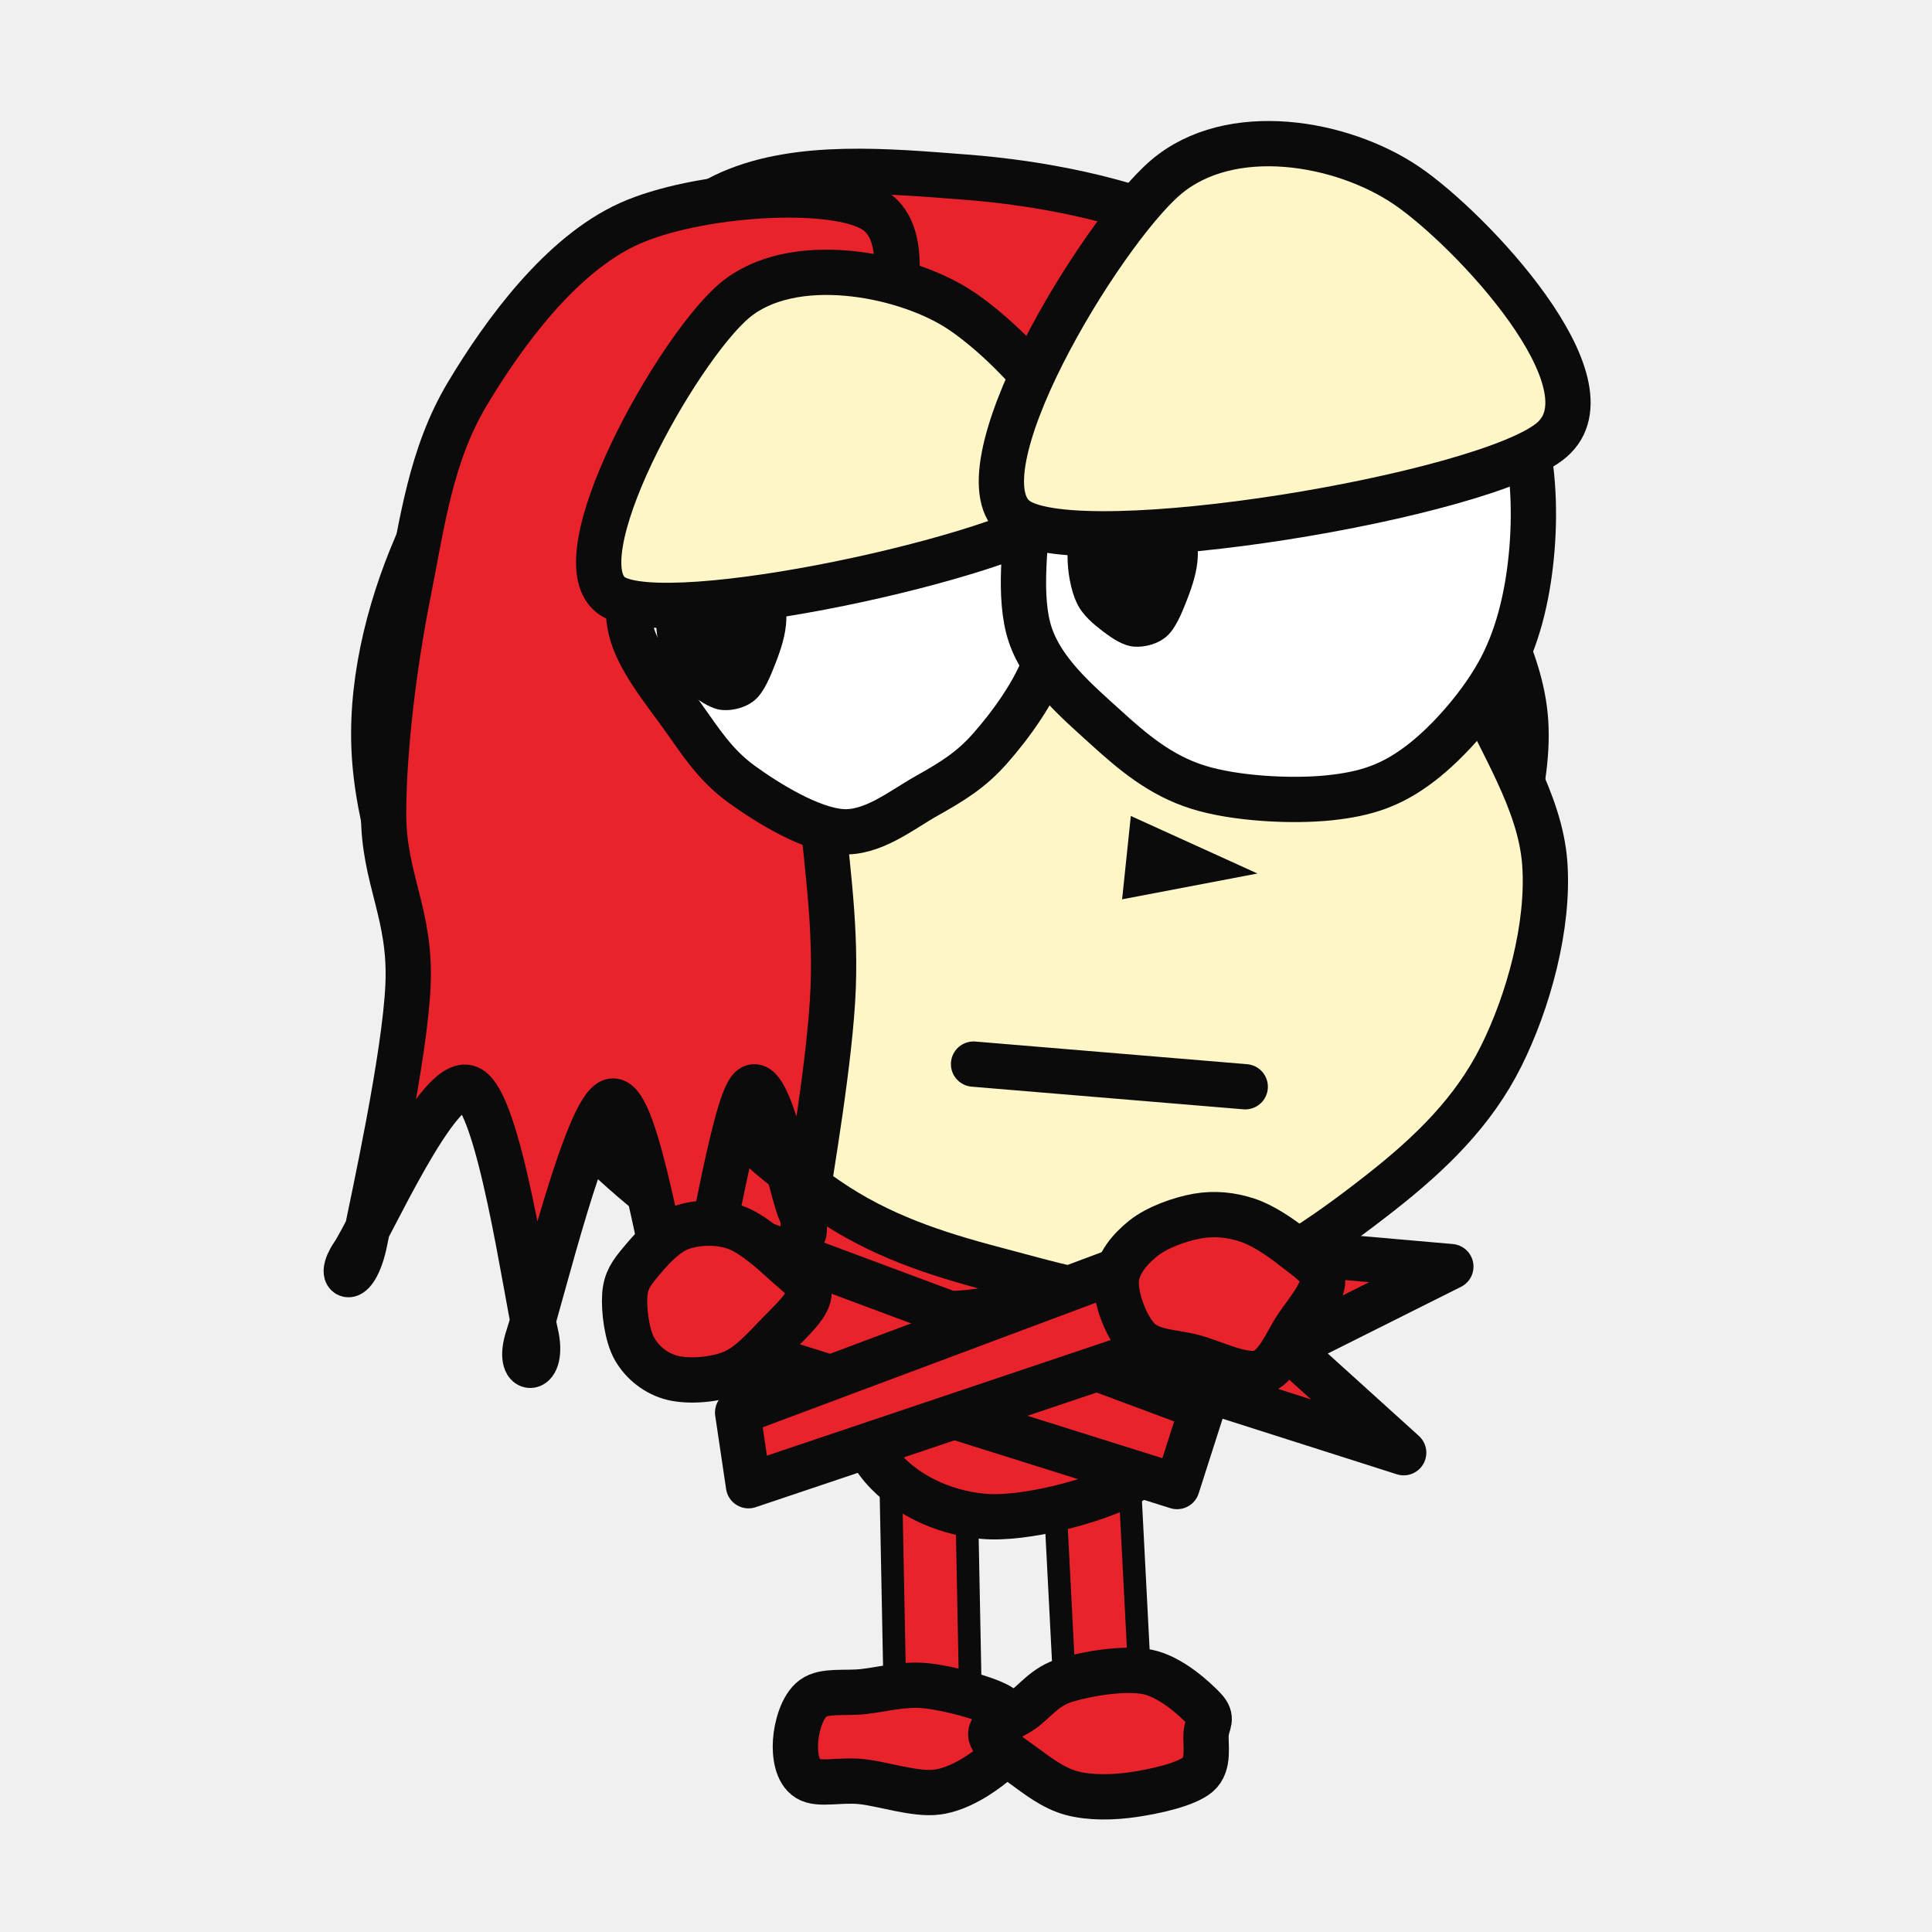
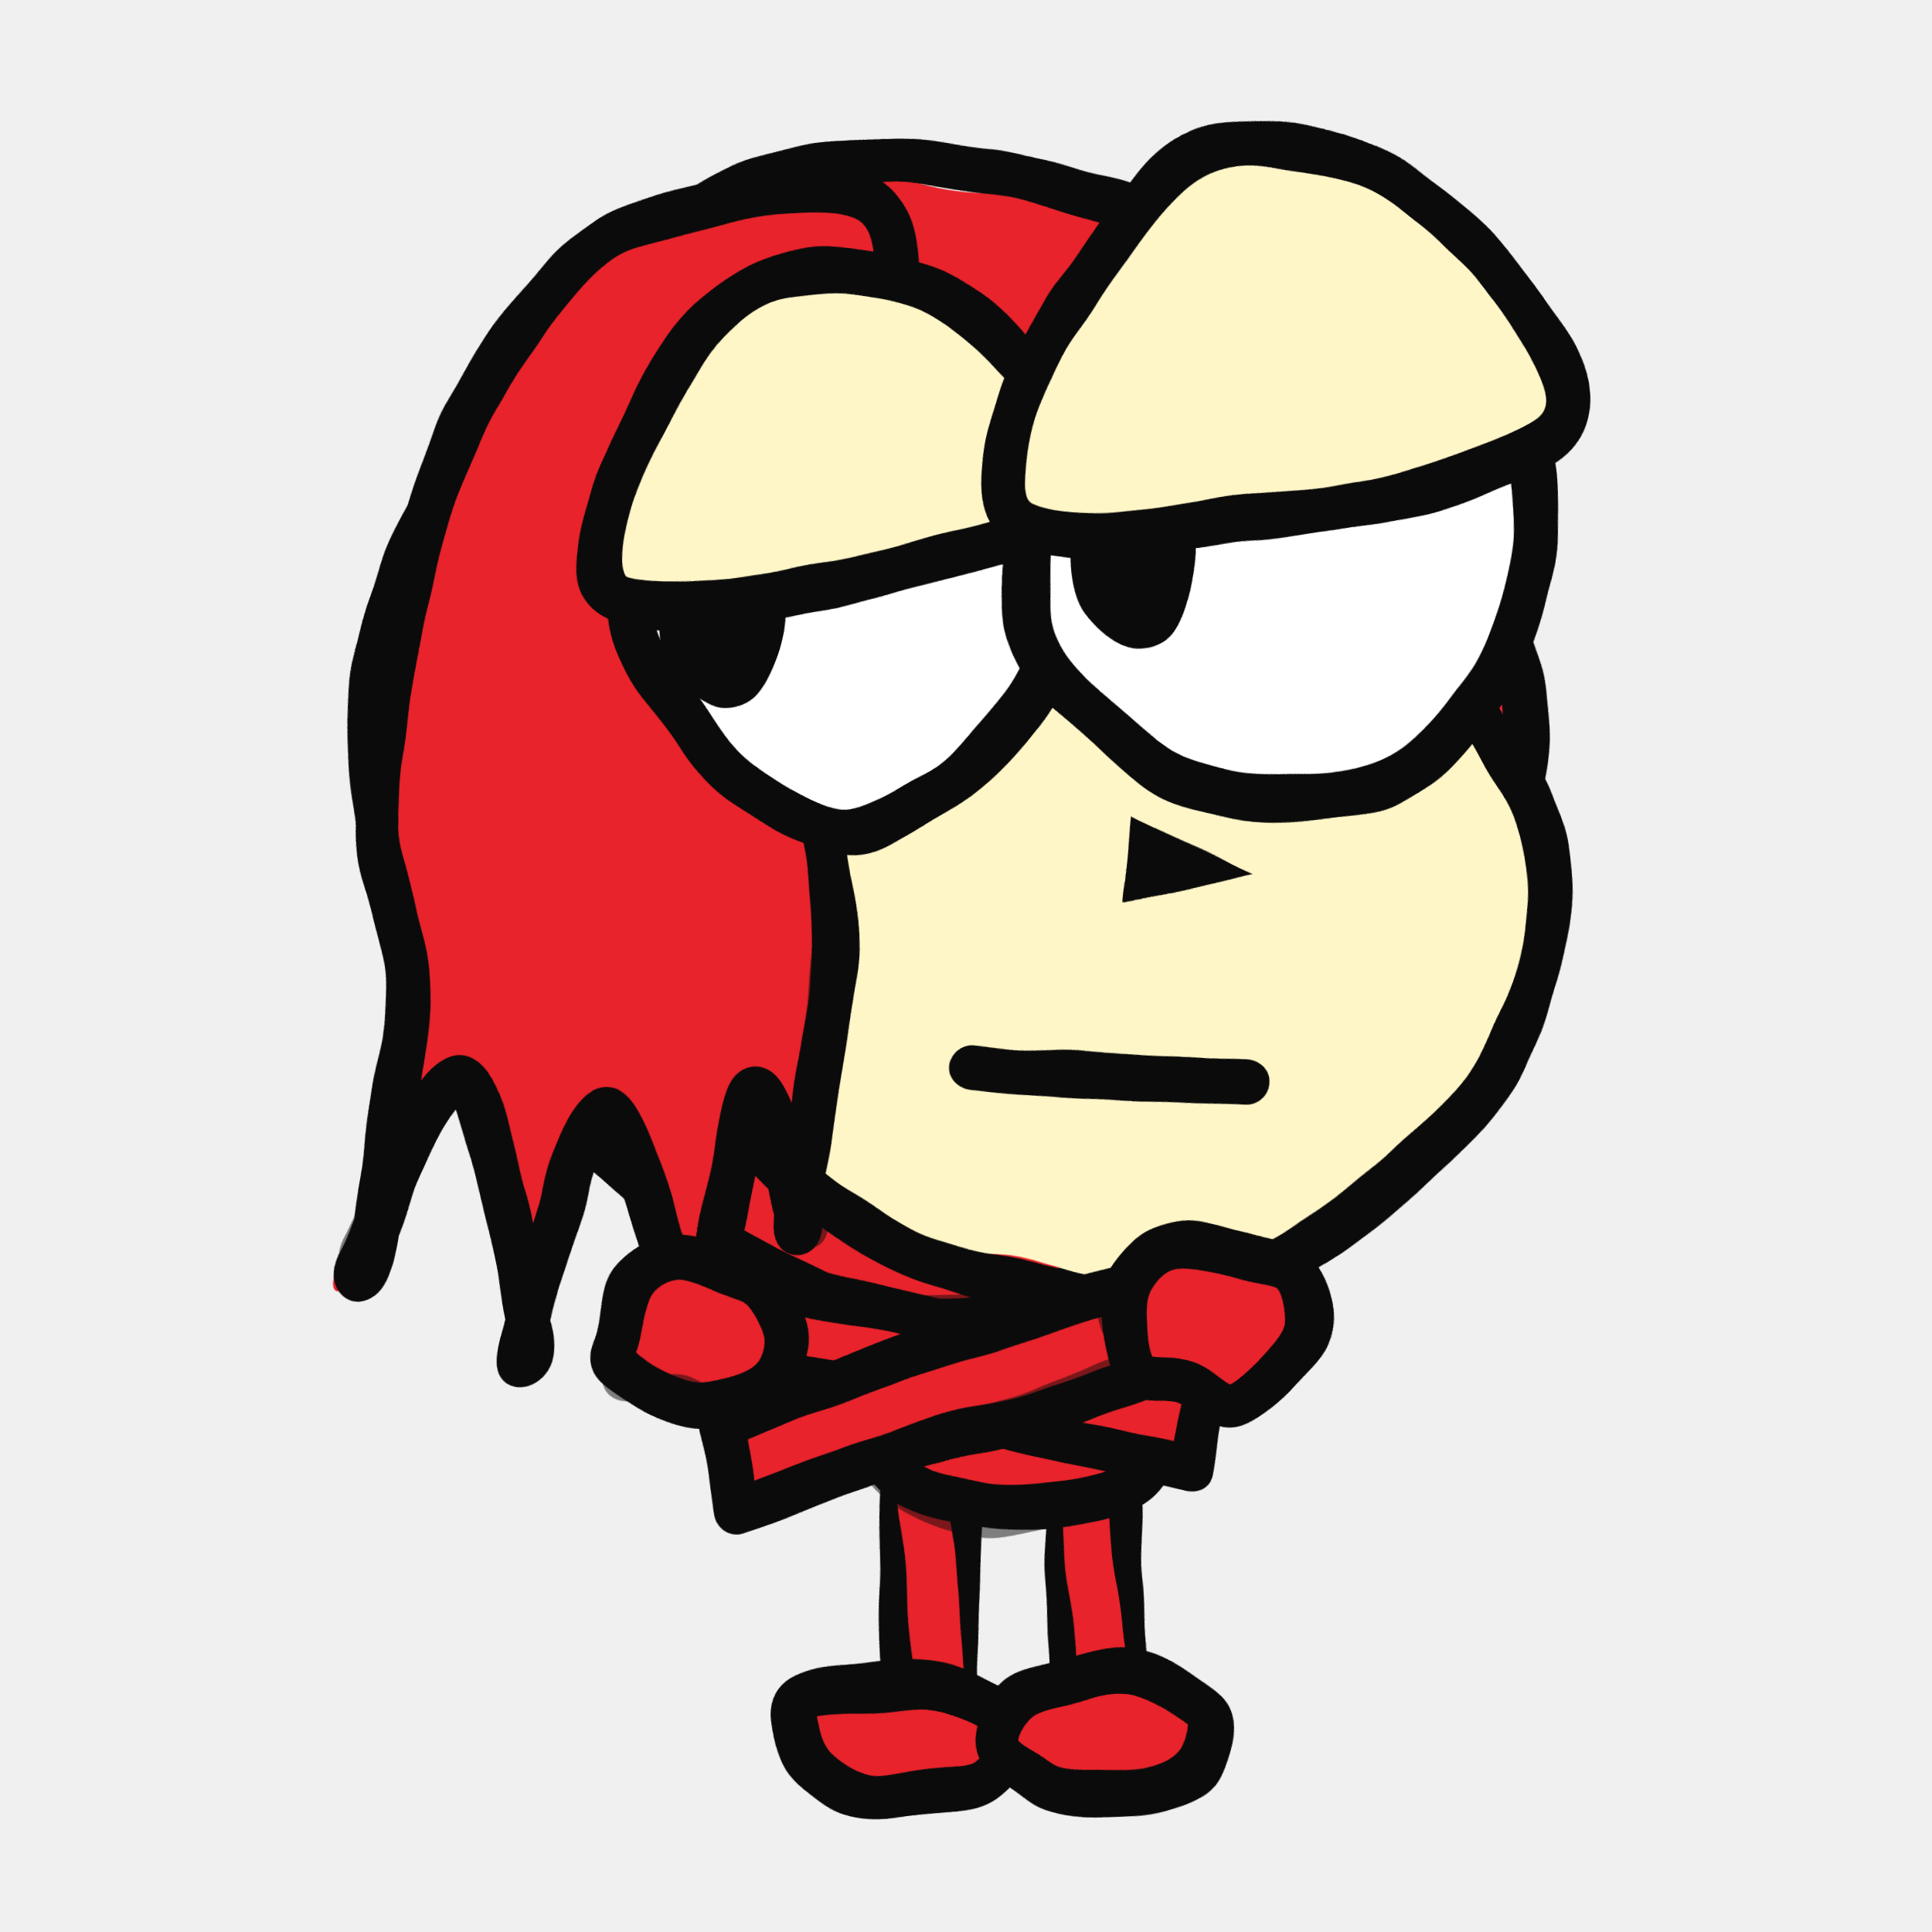
<svg xmlns="http://www.w3.org/2000/svg" width="512" height="512" viewBox="0 0 512 512">
-   <path d="M246.03,390.88L247.23,452.33" fill="none" stroke="#0B0B0B" stroke-width="26" stroke-linejoin="round" stroke-linecap="round" />
-   <path d="M246.03,390.88L247.23,452.33" fill="none" stroke="#E8232B" stroke-width="14" stroke-linejoin="round" stroke-linecap="round" />
-   <path d="M289.24,390.55L292.44,452.52" fill="none" stroke="#0B0B0B" stroke-width="26" stroke-linejoin="round" stroke-linecap="round" />
-   <path d="M289.24,390.55L292.44,452.52" fill="none" stroke="#E8232B" stroke-width="14" stroke-linejoin="round" stroke-linecap="round" />
-   <path d="M267.5,459.34C267.25,461.92 266.44,464.93 263.25,467.53C260.07,470.12 254.21,474.15 248.38,474.92C242.55,475.69 234,472.73 228.28,472.14C222.57,471.54 217,473.17 214.09,471.38C211.18,469.59 210.59,464.96 210.83,461.41C211.06,457.85 212.49,452.23 215.5,450.05C218.5,447.86 223.86,448.83 228.85,448.28C233.84,447.73 239.47,446.12 245.45,446.75C251.42,447.38 261.04,449.95 264.72,452.05C268.39,454.15 267.74,456.76 267.5,459.34Z" fill="#E8232B" stroke="#0B0B0B" stroke-width="12" stroke-linejoin="round" stroke-linecap="round" />
-   <path d="M319.64,459.4C319.38,462.32 320.65,467.59 317.45,470.29C314.24,472.98 305.98,474.76 300.41,475.58C294.84,476.4 288.88,476.48 284.03,475.21C279.17,473.93 274.87,470.54 271.29,467.93C267.71,465.32 262.59,462.01 262.55,459.55C262.52,457.08 267.75,455.52 271.06,453.14C274.38,450.75 276.93,446.92 282.44,445.25C287.94,443.57 298.01,441.83 304.11,443.09C310.22,444.35 316.46,450.06 319.05,452.78C321.64,455.5 319.91,456.49 319.64,459.4Z" fill="#E8232B" stroke="#0B0B0B" stroke-width="12" stroke-linejoin="round" stroke-linecap="round" />
-   <path d="M251.38,302.69C263.09,299.07 287,297.05 298,302.39C308.99,307.74 315.57,322.59 317.33,334.77C319.1,346.94 311.74,365.7 308.6,375.45C305.46,385.21 306.51,388.91 298.5,393.31C290.49,397.71 271.55,402.83 260.56,401.84C249.58,400.85 238.72,395.62 232.58,387.37C226.45,379.13 224.57,362.93 223.75,352.38C222.94,341.83 223.11,332.36 227.71,324.08C232.32,315.8 239.66,306.3 251.38,302.69Z" fill="#E8232B" stroke="#0B0B0B" stroke-width="12" stroke-linejoin="round" stroke-linecap="round" />
-   <path d="M308.11,316.05L364.81,300.25L342.11,331.95L384.49,335.66L341.35,357.26L371.99,384.98L321.05,368.74L303.44,346.28Z" fill="#E8232B" stroke="#0B0B0B" stroke-width="12" stroke-linejoin="round" stroke-linecap="round" />
-   <path d="M404.32,191.39C405.42,209.57 397.57,230.19 390.43,248.51C383.3,266.82 374.97,287.64 361.5,301.26C348.03,314.87 328.28,322.4 309.63,330.22C290.99,338.03 269.34,348.37 249.63,348.16C229.93,347.95 207.8,337.4 191.39,328.93C174.99,320.46 163.75,309.41 151.19,297.34C138.63,285.28 124.74,273.13 116.06,256.56C107.38,239.98 99.82,217.12 99.11,197.91C98.39,178.69 103.89,158.46 111.77,141.28C119.64,124.1 132.7,109.84 146.35,94.81C159.99,79.78 175.38,59.07 193.62,51.09C211.85,43.11 235.63,45.39 255.77,46.93C275.91,48.47 297.31,52.79 314.45,60.33C331.6,67.87 347.06,78.99 358.62,92.17C370.18,105.34 376.22,122.85 383.83,139.39C391.45,155.92 403.22,173.2 404.32,191.39Z" fill="#E8232B" stroke="#0B0B0B" stroke-width="12" stroke-linejoin="round" stroke-linecap="round" />
-   <path d="M409.38,228.81C410.58,245.37 405.05,265.44 397.77,280C390.49,294.56 379.24,305.58 365.71,316.17C352.19,326.76 333.63,340.19 316.62,343.56C299.61,346.93 279.85,340.65 263.66,336.4C247.47,332.15 233.07,327.34 219.47,318.06C205.87,308.78 189.88,295.76 182.08,280.72C174.28,265.68 172.48,245.8 172.69,227.84C172.91,209.88 175.44,187.54 183.37,172.97C191.31,158.41 206.19,150.94 220.31,140.45C234.42,129.96 251.17,115.39 268.08,110.02C284.99,104.65 305.11,104.45 321.75,108.25C338.4,112.05 356.47,120.75 367.94,132.81C379.4,144.88 383.66,164.64 390.56,180.64C397.47,196.64 408.18,212.25 409.38,228.81Z" fill="#FFF6C8" stroke="#0B0B0B" stroke-width="12" stroke-linejoin="round" stroke-linecap="round" />
-   <path d="M231.59,55.68C220.56,48.87 184.66,51.18 166.7,59.29C148.74,67.41 133.61,88.06 123.86,104.35C114.11,120.65 111.92,138.52 108.22,157.07C104.52,175.63 101.67,198.33 101.66,215.66C101.64,232.99 108.96,242.14 108.13,261.04C107.3,279.94 99.1,317.13 96.68,329.04C94.25,340.95 88.99,339.28 93.58,332.5C98.17,325.71 116.18,284.86 124.24,288.33C132.3,291.79 139.32,342.3 141.94,353.31C144.56,364.32 136.54,364.64 139.93,354.39C143.33,344.13 155.69,292.69 162.3,291.79C168.91,290.9 176,339.25 179.59,349.01C183.18,358.78 180.61,360.47 183.83,350.39C187.04,340.31 194.18,293.43 198.89,288.53C203.61,283.64 209.7,315.61 212.1,321C214.5,326.38 211.84,330.78 213.29,320.87C214.74,310.96 220.14,280.27 220.81,261.55C221.49,242.83 218.72,227.24 217.33,208.56C215.94,189.89 209.9,167.58 212.49,149.52C215.08,131.46 229.7,115.83 232.89,100.19C236.07,84.55 242.62,62.5 231.59,55.68Z" fill="#E8232B" stroke="#0B0B0B" stroke-width="12" stroke-linejoin="round" stroke-linecap="round" />
-   <path d="M279.19,147.64C280.81,156.48 280.07,166.21 277.29,174.63C274.52,183.06 267.85,192.12 262.54,198.17C257.24,204.23 252.04,207.28 245.46,210.98C238.89,214.69 231.27,220.94 223.11,220.41C214.94,219.87 203.55,212.92 196.49,207.79C189.43,202.66 185.63,196.48 180.74,189.65C175.86,182.82 169.02,174.61 167.18,166.81C165.33,159.02 167.71,151.3 169.68,142.87C171.66,134.44 173.77,123.12 179.04,116.24C184.32,109.37 193.34,104.68 201.34,101.62C209.33,98.56 218.56,96.96 227.01,97.88C235.47,98.8 245.29,103.19 252.05,107.14C258.81,111.09 263.05,114.83 267.58,121.58C272.1,128.33 277.57,138.8 279.19,147.64Z" fill="#FFFFFF" stroke="#0B0B0B" stroke-width="12" stroke-linejoin="round" stroke-linecap="round" />
-   <path d="M406,145.32C405.13,156.17 402.8,167.34 397.87,176.84C392.93,186.35 383.96,196.6 376.37,202.36C368.79,208.13 362.17,210.38 352.34,211.42C342.5,212.46 327.3,211.72 317.39,208.58C307.48,205.45 300.26,199.33 292.87,192.61C285.48,185.9 276.42,178.24 273.05,168.29C269.67,158.34 271.89,143.55 272.6,132.9C273.32,122.25 272.13,113.31 277.35,104.39C282.56,95.48 295.2,86.02 303.88,79.41C312.56,72.79 320.12,66.52 329.43,64.68C338.74,62.85 350.19,65.31 359.73,68.38C369.27,71.44 379.43,75.86 386.66,83.1C393.89,90.33 399.86,101.39 403.09,111.76C406.31,122.13 406.87,134.47 406,145.32Z" fill="#FFFFFF" stroke="#0B0B0B" stroke-width="12" stroke-linejoin="round" stroke-linecap="round" />
-   <path d="M208.39,164.2C208.26,168.13 206.94,172.12 205.57,175.65C204.2,179.18 202.53,183.31 200.19,185.39C197.85,187.48 194.33,188.37 191.52,188.17C188.71,187.97 185.88,186.12 183.35,184.19C180.81,182.26 177.9,179.92 176.32,176.59C174.74,173.26 173.86,168.32 173.87,164.2C173.88,160.08 174.79,155.17 176.38,151.86C177.97,148.55 180.87,146.15 183.4,144.34C185.92,142.52 188.69,141.26 191.52,140.97C194.35,140.67 197.89,140.71 200.37,142.56C202.84,144.42 205.03,148.49 206.37,152.1C207.7,155.71 208.53,160.27 208.39,164.2Z" fill="#0B0B0B" />
-   <path d="M317.43,147.4C317.3,151.33 315.98,155.32 314.61,158.85C313.24,162.38 311.57,166.51 309.23,168.59C306.89,170.68 303.37,171.57 300.56,171.37C297.75,171.17 294.92,169.32 292.39,167.39C289.85,165.46 286.94,163.12 285.36,159.79C283.78,156.46 282.9,151.52 282.91,147.4C282.92,143.28 283.83,138.37 285.42,135.06C287.01,131.75 289.91,129.35 292.44,127.54C294.96,125.72 297.73,124.46 300.56,124.17C303.39,123.87 306.93,123.91 309.41,125.76C311.88,127.62 314.07,131.69 315.41,135.3C316.74,138.91 317.57,143.47 317.43,147.4Z" fill="#0B0B0B" />
-   <path d="M162.45,158.08C147.75,148.88 179.49,92.39 194.67,79.65C209.86,66.9 238.86,72.4 253.56,81.6C268.25,90.8 298.02,122.09 282.83,134.84C267.65,147.58 177.14,167.27 162.45,158.08Z" fill="#FFF6C8" stroke="#0B0B0B" stroke-width="12" stroke-linejoin="round" stroke-linecap="round" />
-   <path d="M269.59,137.77C252.53,126.19 291.65,61.86 308.84,47.09C326.04,32.33 355.68,37.59 372.74,49.17C389.8,60.76 428.41,101.83 411.22,116.59C394.02,131.36 286.65,149.35 269.59,137.77Z" fill="#FFF6C8" stroke="#0B0B0B" stroke-width="12" stroke-linejoin="round" stroke-linecap="round" />
-   <path d="M299.68,216.24L333.24,231.49L297.37,238.33Z" fill="#0B0B0B" />
-   <path d="M258,282L330,288" fill="none" stroke="#0B0B0B" stroke-width="12" stroke-linejoin="round" stroke-linecap="round" />
-   <path d="M197.58,327.96L318.63,373.07L311.94,393.95L188.17,355.06Z" fill="#E8232B" stroke="#0B0B0B" stroke-width="12" stroke-linejoin="round" stroke-linecap="round" />
-   <path d="M195.48,374.33L318.94,328.15L324.29,351.38L198.36,393.73Z" fill="#E8232B" stroke="#0B0B0B" stroke-width="12" stroke-linejoin="round" stroke-linecap="round" />
-   <path d="M350.52,339.23C350.65,342.73 346.38,347.59 343.62,351.67C340.86,355.76 338.51,362.4 333.97,363.73C329.42,365.06 321.73,361.08 316.37,359.64C311.01,358.2 305.24,358.44 301.82,355.08C298.39,351.72 295.61,343.99 295.81,339.5C296.01,335.01 299.41,331.03 303,328.16C306.58,325.29 312.72,323.07 317.31,322.27C321.9,321.47 326.29,321.94 330.55,323.34C334.8,324.74 339.51,328.01 342.84,330.66C346.17,333.31 350.39,335.73 350.52,339.23Z" fill="#E8232B" stroke="#0B0B0B" stroke-width="12" stroke-linejoin="round" stroke-linecap="round" />
-   <path d="M214.39,343C214.03,346.08 209.63,350.09 206.25,353.55C202.87,357.02 198.75,361.85 194.1,363.78C189.44,365.72 182.63,366.2 178.32,365.17C174.01,364.13 170.34,361.23 168.21,357.57C166.09,353.91 165.3,347.08 165.57,343.21C165.84,339.35 167.34,337.36 169.81,334.4C172.27,331.43 176.18,326.93 180.35,325.4C184.52,323.88 190.14,323.64 194.82,325.25C199.5,326.86 205.16,332.12 208.42,335.08C211.68,338.04 214.76,339.92 214.39,343Z" fill="#E8232B" stroke="#0B0B0B" stroke-width="12" stroke-linejoin="round" stroke-linecap="round" />
+   <defs>
+     <filter id="kv-rough-4" x="-12%" y="-12%" width="124%" height="124%" filterUnits="objectBoundingBox">
+       <feTurbulence type="fractalNoise" baseFrequency="0.019" numOctaves="3" seed="4" result="noise" />
+       <feDisplacementMap in="SourceGraphic" in2="noise" scale="5" xChannelSelector="R" yChannelSelector="G" />
+     </filter>
+   </defs>
+   <g filter="url(#kv-rough-4)">
+     <g class="k-legs">
+       <path d="M246.03,390.88L247.23,452.33" fill="none" stroke="#0B0B0B" stroke-width="26" stroke-linejoin="round" stroke-linecap="round" />
+       <path d="M243.44,392.97L251.18,452.79" fill="none" stroke="#E8232B" stroke-width="13" stroke-linejoin="round" stroke-linecap="round" />
+       <path d="M289.24,390.55L292.44,452.52" fill="none" stroke="#0B0B0B" stroke-width="26" stroke-linejoin="round" stroke-linecap="round" />
+       <path d="M285.76,388.88L294.94,452.94" fill="none" stroke="#E8232B" stroke-width="13" stroke-linejoin="round" stroke-linecap="round" />
+       <path d="M269.23,457.09C267.45,459.99 261.84,468.48 257.46,471.29C253.09,474.1 247.62,473.06 242.98,473.94C238.34,474.81 234.67,476.88 229.62,476.56C224.57,476.24 216.25,474.52 212.68,472.01C209.11,469.5 208.68,464.68 208.21,461.51C207.74,458.35 206.17,455.11 209.86,453.02C213.56,450.93 223.56,450.28 230.39,448.98C237.22,447.67 244.56,444.37 250.85,445.19C257.13,446 265.05,451.87 268.12,453.85C271.18,455.84 271,454.18 269.23,457.09Z" fill="#E8232B" />
+       <path d="M269.54,461.41C269.02,464.63 264.89,469.53 261.13,471.65C257.38,473.76 252.33,473.49 247,474.11C241.66,474.73 234.41,476.31 229.13,475.35C223.86,474.39 218.52,471.21 215.36,468.37C212.21,465.53 210.76,461.44 210.19,458.31C209.63,455.19 208.62,451.45 211.96,449.63C215.31,447.81 224.29,447.96 230.25,447.39C236.21,446.82 242.05,445.39 247.72,446.21C253.38,447.03 260.61,449.78 264.25,452.32C267.89,454.85 270.06,458.19 269.54,461.41Z" fill="none" stroke="#0B0B0B" stroke-width="12" stroke-linejoin="round" stroke-linecap="round" />
+       <path d="M319.52,455.78C319.29,459.53 319.12,466 317.02,468.95C314.92,471.91 312.87,471.54 306.94,473.5C301.01,475.46 287.44,481.92 281.43,480.7C275.41,479.48 273.78,468.79 270.86,466.18C267.94,463.56 264.65,468.4 263.92,464.99C263.19,461.58 263.47,449.19 266.48,445.7C269.49,442.21 275.52,444.8 281.97,444.08C288.42,443.35 299.11,440.94 305.19,441.33C311.26,441.72 316.02,444.02 318.41,446.42C320.79,448.83 319.75,452.02 319.52,455.78Z" fill="#E8232B" />
+       <path d="M321.46,457.61C321.46,460.48 320.17,465.81 317.49,468.67C314.8,471.53 311.21,473.65 305.35,474.77C299.48,475.9 287.83,476.22 282.29,475.41C276.75,474.61 275.01,472.27 272.11,469.95C269.21,467.62 265.13,464.85 264.9,461.46C264.66,458.06 267.37,452.36 270.7,449.59C274.02,446.82 279.59,445.86 284.85,444.84C290.11,443.83 296.82,442.39 302.27,443.49C307.71,444.59 314.3,449.09 317.5,451.45C320.7,453.8 321.46,454.74 321.46,457.61Z" fill="none" stroke="#0B0B0B" stroke-width="12" stroke-linejoin="round" stroke-linecap="round" />
+     </g>
+     <g class="k-body">
+       <path d="M252.65,299.95C264.36,295.72 284.59,292.84 295.14,299.33C305.69,305.82 313.78,325.91 315.93,338.9C318.07,351.88 310.51,369.02 308.03,377.25C305.55,385.48 309.64,384.82 301.05,388.28C292.45,391.74 268.44,398.19 256.48,398.04C244.52,397.88 235.34,394.87 229.28,387.35C223.23,379.83 220.9,363.36 220.16,352.92C219.42,342.48 219.43,333.56 224.84,324.73C230.26,315.9 240.93,304.18 252.65,299.95Z" fill="#E8232B" />
+       <path d="M252.99,301.05C264.44,297.58 285.16,298.22 296,303.84C306.83,309.45 315.87,322.91 317.99,334.74C320.11,346.58 311.89,364.89 308.73,374.85C305.56,384.82 307.21,390.44 299,394.55C290.8,398.66 270.18,400.43 259.49,399.5C248.8,398.57 240.54,397.24 234.85,388.99C229.16,380.74 226.61,360.74 225.35,350.02C224.09,339.3 222.7,332.83 227.31,324.67C231.92,316.51 241.54,304.53 252.99,301.05Z" fill="none" stroke="#0B0B0B" stroke-width="12" stroke-linejoin="round" stroke-linecap="round" />
+       <path d="M248.08,300.62C260.1,296.23 284.55,295.46 296.4,301.37C308.26,307.28 317.16,324.33 319.2,336.08C321.24,347.84 311.67,362.72 308.64,371.9C305.62,381.07 309.19,385.59 301.06,391.13C292.92,396.66 271.47,405.24 259.82,405.11C248.18,404.98 236.63,398.56 231.18,390.33C225.73,382.1 228.28,366.18 227.13,355.74C225.97,345.3 220.78,336.87 224.27,327.68C227.76,318.5 236.05,305 248.08,300.62Z" fill="none" stroke="#0B0B0B" stroke-width="6" stroke-linejoin="round" stroke-linecap="round" opacity=".5" />
+     </g>
+     <g class="k-head">
+       <g class="k-skull">
+         <path d="M409.07,195.99C410.42,213.28 395.27,226.85 387.88,245C380.5,263.15 377.67,289.91 364.78,304.92C351.88,319.93 329.25,328.35 310.52,335.03C291.79,341.72 272.21,346.31 252.39,345.04C232.57,343.78 209.17,334.61 191.6,327.44C174.03,320.26 160.3,313.14 146.97,301.99C133.65,290.84 118.86,277.21 111.65,260.52C104.43,243.83 103.99,220.93 103.66,201.85C103.33,182.77 101.71,164.49 109.68,146.03C117.66,127.57 137.83,107.57 151.5,91.11C165.17,74.64 174.77,53.94 191.71,47.22C208.65,40.51 233.19,49.47 253.16,50.81C273.14,52.16 293.94,49.22 311.57,55.3C329.2,61.37 347.58,72.93 358.95,87.25C370.32,101.57 371.44,123.12 379.8,141.24C388.15,159.37 407.72,178.7 409.07,195.99Z" fill="#E8232B" />
+         <path d="M405.64,190.31C406.24,208.52 396.53,229.67 389.56,248.44C382.59,267.21 377.51,289.16 363.82,302.95C350.14,316.74 326.41,323.27 307.47,331.18C288.53,339.1 269.2,350.49 250.19,350.45C231.19,350.41 210.12,340.19 193.44,330.95C176.77,321.71 163.17,307.19 150.13,295.02C137.09,282.85 124.05,274.07 115.21,257.95C106.37,241.83 97.87,217.73 97.1,198.28C96.34,178.83 102.24,158.78 110.6,141.25C118.96,123.73 133.19,108.39 147.29,93.13C161.39,77.87 176.84,57.76 195.21,49.71C213.57,41.66 237.83,42.96 257.5,44.83C277.18,46.7 296.03,53.38 313.25,60.92C330.47,68.46 348.73,77.02 360.85,90.06C372.96,103.1 378.47,122.46 385.94,139.16C393.4,155.87 405.03,172.1 405.64,190.31Z" fill="none" stroke="#0B0B0B" stroke-width="12" stroke-linejoin="round" stroke-linecap="round" />
+         <path d="M404.48,194.14C405.96,211.23 398.86,227.13 391.22,244.99C383.58,262.84 371.73,286.99 358.61,301.24C345.49,315.49 331.09,322.95 312.5,330.5C293.92,338.05 267.45,346.42 247.1,346.53C226.75,346.64 206.97,339.68 190.4,331.15C173.83,322.63 159.99,308.07 147.71,295.39C135.43,282.7 124.27,271.33 116.73,255.03C109.18,238.73 103.16,216.99 102.43,197.58C101.69,178.18 105.07,156.19 112.31,138.62C119.56,121.05 132.81,106.91 145.91,92.16C159,77.42 172.63,57.64 190.88,50.16C209.13,42.67 234.62,46.14 255.39,47.27C276.17,48.41 297.75,49.28 315.53,56.97C333.32,64.65 350.99,79.16 362.13,93.4C373.26,107.64 375.27,125.64 382.33,142.43C389.39,159.22 403,177.04 404.48,194.14Z" fill="none" stroke="#0B0B0B" stroke-width="6" stroke-linejoin="round" stroke-linecap="round" opacity=".5" />
+       </g>
+       <g class="k-face">
+         <path d="M414.58,226.48C415.28,241.98 406.98,260.05 398.07,275.42C389.17,290.79 375.54,308.11 361.17,318.71C346.8,329.31 327.46,336.6 311.87,339.01C296.28,341.42 283.43,336.05 267.61,333.17C251.79,330.29 230.47,331.24 216.97,321.73C203.47,312.22 194.06,292.15 186.6,276.11C179.15,260.07 173.01,242.33 172.24,225.48C171.46,208.62 173.58,188.39 181.94,174.98C190.3,161.56 208.48,156.57 222.38,144.98C236.29,133.39 248.05,111.73 265.36,105.42C282.68,99.1 308.96,102.65 326.28,107.09C343.6,111.52 358.02,119.46 369.29,132.02C380.55,144.59 386.33,166.72 393.88,182.47C401.43,198.21 413.88,210.99 414.58,226.48Z" fill="#FFF6C8" />
+         <path d="M410.37,227.65C411.9,244.07 405.42,265.77 398.12,280.42C390.81,295.07 380.36,305.15 366.54,315.55C352.73,325.96 332.66,339.06 315.22,342.86C297.78,346.67 277.85,342.22 261.9,338.36C245.95,334.5 232.78,329.33 219.5,319.7C206.22,310.06 190.36,295.63 182.22,280.56C174.07,265.48 170.29,247.1 170.64,229.23C171,211.37 176.12,188.2 184.35,173.36C192.58,158.52 206.34,150.74 220.05,140.18C233.77,129.62 249.43,115.64 266.64,109.99C283.86,104.34 306.7,102.39 323.34,106.26C339.99,110.13 355.56,120.59 366.5,133.2C377.43,145.8 381.65,166.15 388.96,181.89C396.27,197.64 408.84,211.23 410.37,227.65Z" fill="none" stroke="#0B0B0B" stroke-width="12" stroke-linejoin="round" stroke-linecap="round" />
+         <path d="M410.13,226.36C411.33,242.86 405.21,266.4 398.19,281.41C391.18,296.42 381.94,306.13 368.03,316.44C354.12,326.75 332.73,339.99 314.74,343.27C296.75,346.56 275.82,340.06 260.07,336.15C244.32,332.23 232.81,328.5 220.25,319.77C207.68,311.03 193.19,299.52 184.7,283.72C176.2,267.91 169.8,243.03 169.26,224.95C168.73,206.87 173.48,189.87 181.5,175.24C189.52,160.62 202.92,148.35 217.38,137.18C231.84,126.01 250.75,112.8 268.26,108.21C285.77,103.62 306.3,105.27 322.44,109.65C338.58,114.03 353.69,122.37 365.11,134.49C376.54,146.61 383.48,167.08 390.98,182.39C398.49,197.7 408.93,209.86 410.13,226.36Z" fill="none" stroke="#0B0B0B" stroke-width="6" stroke-linejoin="round" stroke-linecap="round" opacity=".5" />
+       </g>
+       <g class="k-hair">
+         <path d="M232.04,51.62C220.38,43.48 183.75,45.24 165,54.86C146.24,64.48 129.54,92.72 119.51,109.33C109.47,125.94 107.05,137.28 104.77,154.5C102.48,171.72 105.68,195.53 105.79,212.65C105.9,229.76 107.48,237.02 105.42,257.18C103.36,277.34 96.19,320.56 93.44,333.61C90.69,346.66 83.85,343.72 88.92,335.48C93.99,327.24 114.76,281.51 123.83,284.17C132.91,286.83 140.77,339.9 143.37,351.44C145.97,362.99 135.45,362.71 139.42,353.46C143.4,344.21 160.17,296.72 167.2,295.94C174.24,295.15 178.63,340.2 181.62,348.74C184.62,357.27 182.42,357.47 185.18,347.14C187.93,336.8 194.06,290.2 198.15,286.71C202.25,283.21 206.83,321.16 209.75,326.19C212.66,331.21 214.13,327.41 215.63,316.86C217.12,306.31 218.31,281.64 218.71,262.9C219.12,244.15 219.38,222.54 218.05,204.39C216.72,186.24 207.89,170.79 210.71,154.01C213.53,137.23 231.41,120.8 234.96,103.73C238.52,86.67 243.7,59.77 232.04,51.62Z" fill="#E8232B" />
+         <path d="M229.49,53.74C218.12,47.06 183,52.21 165.64,60.86C148.27,69.51 134.82,89.46 125.3,105.64C115.78,121.82 112.8,139.69 108.52,157.92C104.25,176.15 99.64,198.12 99.63,215C99.62,231.89 108.69,240.1 108.46,259.23C108.22,278.36 100.49,317.34 98.23,329.8C95.97,342.27 90.79,341.23 94.9,334.03C99,326.82 115.32,283.57 122.88,286.59C130.43,289.6 137.66,340.57 140.22,352.12C142.78,363.67 134.85,365.56 138.24,355.9C141.62,346.24 153.44,295 160.53,294.15C167.62,293.3 176.79,341.15 180.8,350.79C184.8,360.43 181.3,362.42 184.55,351.99C187.81,341.55 195.89,293.21 200.33,288.2C204.78,283.19 209.41,316.63 211.25,321.91C213.09,327.19 209.78,330.07 211.37,319.86C212.96,309.66 219.91,279.18 220.79,260.7C221.67,242.22 217.78,227.34 216.64,208.98C215.51,190.62 211.1,168.53 213.97,150.53C216.84,132.52 231.26,117.08 233.85,100.95C236.44,84.82 240.86,60.42 229.49,53.74Z" fill="none" stroke="#0B0B0B" stroke-width="12" stroke-linejoin="round" stroke-linecap="round" />
+         <path d="M232.78,58.63C222.44,51.21 187.62,49.44 169.59,57.61C151.56,65.79 134.96,90.54 124.61,107.67C114.25,124.8 111.33,141.86 107.47,160.39C103.61,178.92 101.48,202.47 101.45,218.86C101.41,235.26 107.75,239.99 107.26,258.74C106.76,277.5 100.82,319.65 98.48,331.39C96.15,343.12 88.86,336.88 93.26,329.15C97.65,321.42 116.72,281.29 124.87,285.03C133.03,288.76 139.41,340.57 142.2,351.56C145,362.55 138.26,360.78 141.63,350.99C145.01,341.2 156.45,292.91 162.45,292.82C168.45,292.73 173.82,341.15 177.64,350.46C181.47,359.76 181.93,358.38 185.4,348.62C188.88,338.86 193.44,296.41 198.49,291.89C203.54,287.37 213.1,316.5 215.69,321.51C218.29,326.53 213.77,332.4 214.07,321.98C214.37,311.56 216.58,277.6 217.49,258.99C218.39,240.38 220.5,228.59 219.5,210.32C218.5,192.05 209.46,167.42 211.48,149.39C213.5,131.35 228.07,117.24 231.62,102.12C235.17,86.99 243.12,66.04 232.78,58.63Z" fill="none" stroke="#0B0B0B" stroke-width="6" stroke-linejoin="round" stroke-linecap="round" opacity=".5" />
+       </g>
+       <g class="k-eyes">
+         <path d="M279.19,147.64C280.81,156.48 280.07,166.21 277.29,174.63C274.52,183.06 267.85,192.12 262.54,198.17C257.24,204.23 252.04,207.28 245.46,210.98C238.89,214.69 231.27,220.94 223.11,220.41C214.94,219.87 203.55,212.92 196.49,207.79C189.43,202.66 185.63,196.48 180.74,189.65C175.86,182.82 169.02,174.61 167.18,166.81C165.33,159.02 167.71,151.3 169.68,142.87C171.66,134.44 173.77,123.12 179.04,116.24C184.32,109.37 193.34,104.68 201.34,101.62C209.33,98.56 218.56,96.96 227.01,97.88C235.47,98.8 245.29,103.19 252.05,107.14C258.81,111.09 263.05,114.83 267.58,121.58C272.1,128.33 277.57,138.8 279.19,147.64Z" fill="#FFFFFF" stroke="#0B0B0B" stroke-width="12" stroke-linejoin="round" stroke-linecap="round" />
+         <path d="M406,145.32C405.13,156.17 402.8,167.34 397.87,176.84C392.93,186.35 383.96,196.6 376.37,202.36C368.79,208.13 362.17,210.38 352.34,211.42C342.5,212.46 327.3,211.72 317.39,208.58C307.48,205.45 300.26,199.33 292.87,192.61C285.48,185.9 276.42,178.24 273.05,168.29C269.67,158.34 271.89,143.55 272.6,132.9C273.32,122.25 272.13,113.31 277.35,104.39C282.56,95.48 295.2,86.02 303.88,79.41C312.56,72.79 320.12,66.52 329.43,64.68C338.74,62.85 350.19,65.31 359.73,68.38C369.27,71.44 379.43,75.86 386.66,83.1C393.89,90.33 399.86,101.39 403.09,111.76C406.31,122.13 406.87,134.47 406,145.32Z" fill="#FFFFFF" stroke="#0B0B0B" stroke-width="12" stroke-linejoin="round" stroke-linecap="round" />
+         <path d="M208.39,164.2C208.26,168.13 206.94,172.12 205.57,175.65C204.2,179.18 202.53,183.31 200.19,185.39C197.85,187.48 194.33,188.37 191.52,188.17C188.71,187.97 185.88,186.12 183.35,184.19C180.81,182.26 177.9,179.92 176.32,176.59C174.74,173.26 173.86,168.32 173.87,164.2C173.88,160.08 174.79,155.17 176.38,151.86C177.97,148.55 180.87,146.15 183.4,144.34C185.92,142.52 188.69,141.26 191.52,140.97C194.35,140.67 197.89,140.71 200.37,142.56C202.84,144.42 205.03,148.49 206.37,152.1C207.7,155.71 208.53,160.27 208.39,164.2Z" fill="#0B0B0B" />
+         <path d="M317.43,147.4C317.3,151.33 315.98,155.32 314.61,158.85C313.24,162.38 311.57,166.51 309.23,168.59C306.89,170.68 303.37,171.57 300.56,171.37C297.75,171.17 294.92,169.32 292.39,167.39C289.85,165.46 286.94,163.12 285.36,159.79C283.78,156.46 282.9,151.52 282.91,147.4C282.92,143.28 283.83,138.37 285.42,135.06C287.01,131.75 289.91,129.35 292.44,127.54C294.96,125.72 297.73,124.46 300.56,124.17C303.39,123.87 306.93,123.91 309.41,125.76C311.88,127.62 314.07,131.69 315.41,135.3C316.74,138.91 317.57,143.47 317.43,147.4Z" fill="#0B0B0B" />
+         <path d="M162.45,158.08C147.75,148.88 179.49,92.39 194.67,79.65C209.86,66.9 238.86,72.4 253.56,81.6C268.25,90.8 298.02,122.09 282.83,134.84C267.65,147.58 177.14,167.27 162.45,158.08Z" fill="#FFF6C8" stroke="#0B0B0B" stroke-width="12" stroke-linejoin="round" stroke-linecap="round" />
+         <path d="M269.59,137.77C252.53,126.19 291.65,61.86 308.84,47.09C326.04,32.33 355.68,37.59 372.74,49.17C389.8,60.76 428.41,101.83 411.22,116.59C394.02,131.36 286.65,149.35 269.59,137.77Z" fill="#FFF6C8" stroke="#0B0B0B" stroke-width="12" stroke-linejoin="round" stroke-linecap="round" />
+       </g>
+       <g class="k-nose">
+         <path d="M299.68,216.24L333.24,231.49L297.37,238.33Z" fill="#0B0B0B" />
+       </g>
+       <g class="k-mouth">
+         <path d="M258,282L330,288" fill="none" stroke="#0B0B0B" stroke-width="12" stroke-linejoin="round" stroke-linecap="round" />
+       </g>
+     </g>
+     <g class="k-props">
+       <path d="M194.51,335.99L317.94,367.35L313.4,388.03L187.63,359.54Z" fill="#E8232B" />
+       <path d="M194.21,337.25L320.45,367.51L315.58,390.19L186.32,358.03Z" fill="none" stroke="#0B0B0B" stroke-width="12" stroke-linejoin="round" stroke-linecap="round" />
+       <path d="M190.26,336.1L317,362.41L315.59,391.77L188.14,359.71Z" fill="none" stroke="#0B0B0B" stroke-width="6" stroke-linejoin="round" stroke-linecap="round" opacity=".5" />
+       <path d="M191.95,377.65L315.73,338.25L319.63,354.76L199.78,398.99Z" fill="#E8232B" />
+       <path d="M190.26,377.75L316.55,333.92L325.2,357.68L194.14,400.51Z" fill="none" stroke="#0B0B0B" stroke-width="12" stroke-linejoin="round" stroke-linecap="round" />
+       <path d="M191.56,379.26L319.44,334.23L320.56,352.61L192.53,401.91Z" fill="none" stroke="#0B0B0B" stroke-width="6" stroke-linejoin="round" stroke-linecap="round" opacity=".5" />
+       <path d="M343.75,350.56C342.26,355.03 338.38,359.69 335.83,363.95C333.27,368.22 332,374.96 328.4,376.16C324.8,377.36 318.07,373.28 314.22,371.15C310.37,369.02 308.45,366.48 305.3,363.39C302.16,360.31 296.95,357.01 295.36,352.64C293.77,348.26 293.12,340.8 295.77,337.15C298.42,333.5 306.42,330.89 311.27,330.74C316.12,330.59 319.3,335.18 324.88,336.24C330.46,337.31 341.62,334.74 344.77,337.13C347.91,339.52 345.24,346.09 343.75,350.56Z" fill="#E8232B" />
+       <path d="M347.57,350.21C347.25,354.23 344.78,357.18 341.48,360.96C338.17,364.74 332.29,371.97 327.75,372.88C323.21,373.8 318.74,368 314.24,366.45C309.74,364.9 303.42,366.42 300.73,363.59C298.04,360.76 298.01,353.88 298.07,349.46C298.14,345.05 298.88,340.46 301.1,337.11C303.33,333.77 306.44,330.08 311.44,329.4C316.44,328.73 325.78,331.81 331.1,333.05C336.42,334.28 340.63,333.98 343.37,336.84C346.12,339.7 347.88,346.19 347.57,350.21Z" fill="none" stroke="#0B0B0B" stroke-width="12" stroke-linejoin="round" stroke-linecap="round" />
+       <path d="M349.5,352.32C349.5,355.95 346.53,354.89 342.9,358.09C339.26,361.28 332.38,370 327.68,371.5C322.97,373 319.04,368.28 314.69,367.09C310.33,365.9 304.97,367.6 301.53,364.35C298.1,361.11 293.76,352.27 294.06,347.63C294.35,342.98 299.74,339.62 303.31,336.46C306.88,333.31 311.66,329.36 315.48,328.72C319.29,328.07 321.63,331.33 326.21,332.6C330.78,333.86 339.02,333.02 342.9,336.31C346.79,339.6 349.5,348.69 349.5,352.32Z" fill="none" stroke="#0B0B0B" stroke-width="6" stroke-linejoin="round" stroke-linecap="round" opacity=".5" />
+       <path d="M213.37,348.35C214.1,351.27 212.13,355.8 208.66,359.63C205.19,363.46 197.85,370.19 192.56,371.32C187.27,372.45 181,368.01 176.93,366.4C172.86,364.79 169.92,363.73 168.14,361.66C166.36,359.58 166.83,357.76 166.26,353.95C165.69,350.14 163.1,342.99 164.71,338.81C166.32,334.63 170.84,329.37 175.93,328.89C181.01,328.41 190.47,333.75 195.2,335.95C199.93,338.15 201.25,340.03 204.28,342.09C207.31,344.16 212.64,345.43 213.37,348.35Z" fill="#E8232B" />
+       <path d="M208.45,353.04C208.95,356.86 207.56,361.05 205.12,363.93C202.67,366.81 197.95,369.06 193.78,370.32C189.62,371.57 185.14,372.81 180.14,371.47C175.14,370.12 166.55,365.08 163.8,362.22C161.05,359.36 162.98,358.01 163.65,354.31C164.33,350.62 165.42,343.52 167.85,340.05C170.28,336.58 174.19,334.08 178.21,333.49C182.22,332.89 187.95,335.24 191.94,336.49C195.92,337.75 199.35,338.26 202.11,341.02C204.86,343.77 207.95,349.22 208.45,353.04Z" fill="none" stroke="#0B0B0B" stroke-width="12" stroke-linejoin="round" stroke-linecap="round" />
+       <path d="M208.13,349.56C207.95,352.79 206.97,357.72 204.9,361.86C202.84,366 199.88,373.51 195.77,374.4C191.65,375.3 185.61,368.37 180.22,367.22C174.84,366.06 165.97,370.45 163.44,367.47C160.92,364.49 164.86,353.33 165.05,349.31C165.25,345.3 162.5,346.47 164.62,343.38C166.74,340.29 172.94,331.96 177.78,330.79C182.62,329.63 188.94,334.44 193.65,336.39C198.36,338.34 203.61,340.3 206.03,342.49C208.44,344.69 208.32,346.34 208.13,349.56Z" fill="none" stroke="#0B0B0B" stroke-width="6" stroke-linejoin="round" stroke-linecap="round" opacity=".5" />
+     </g>
+   </g>
</svg>
